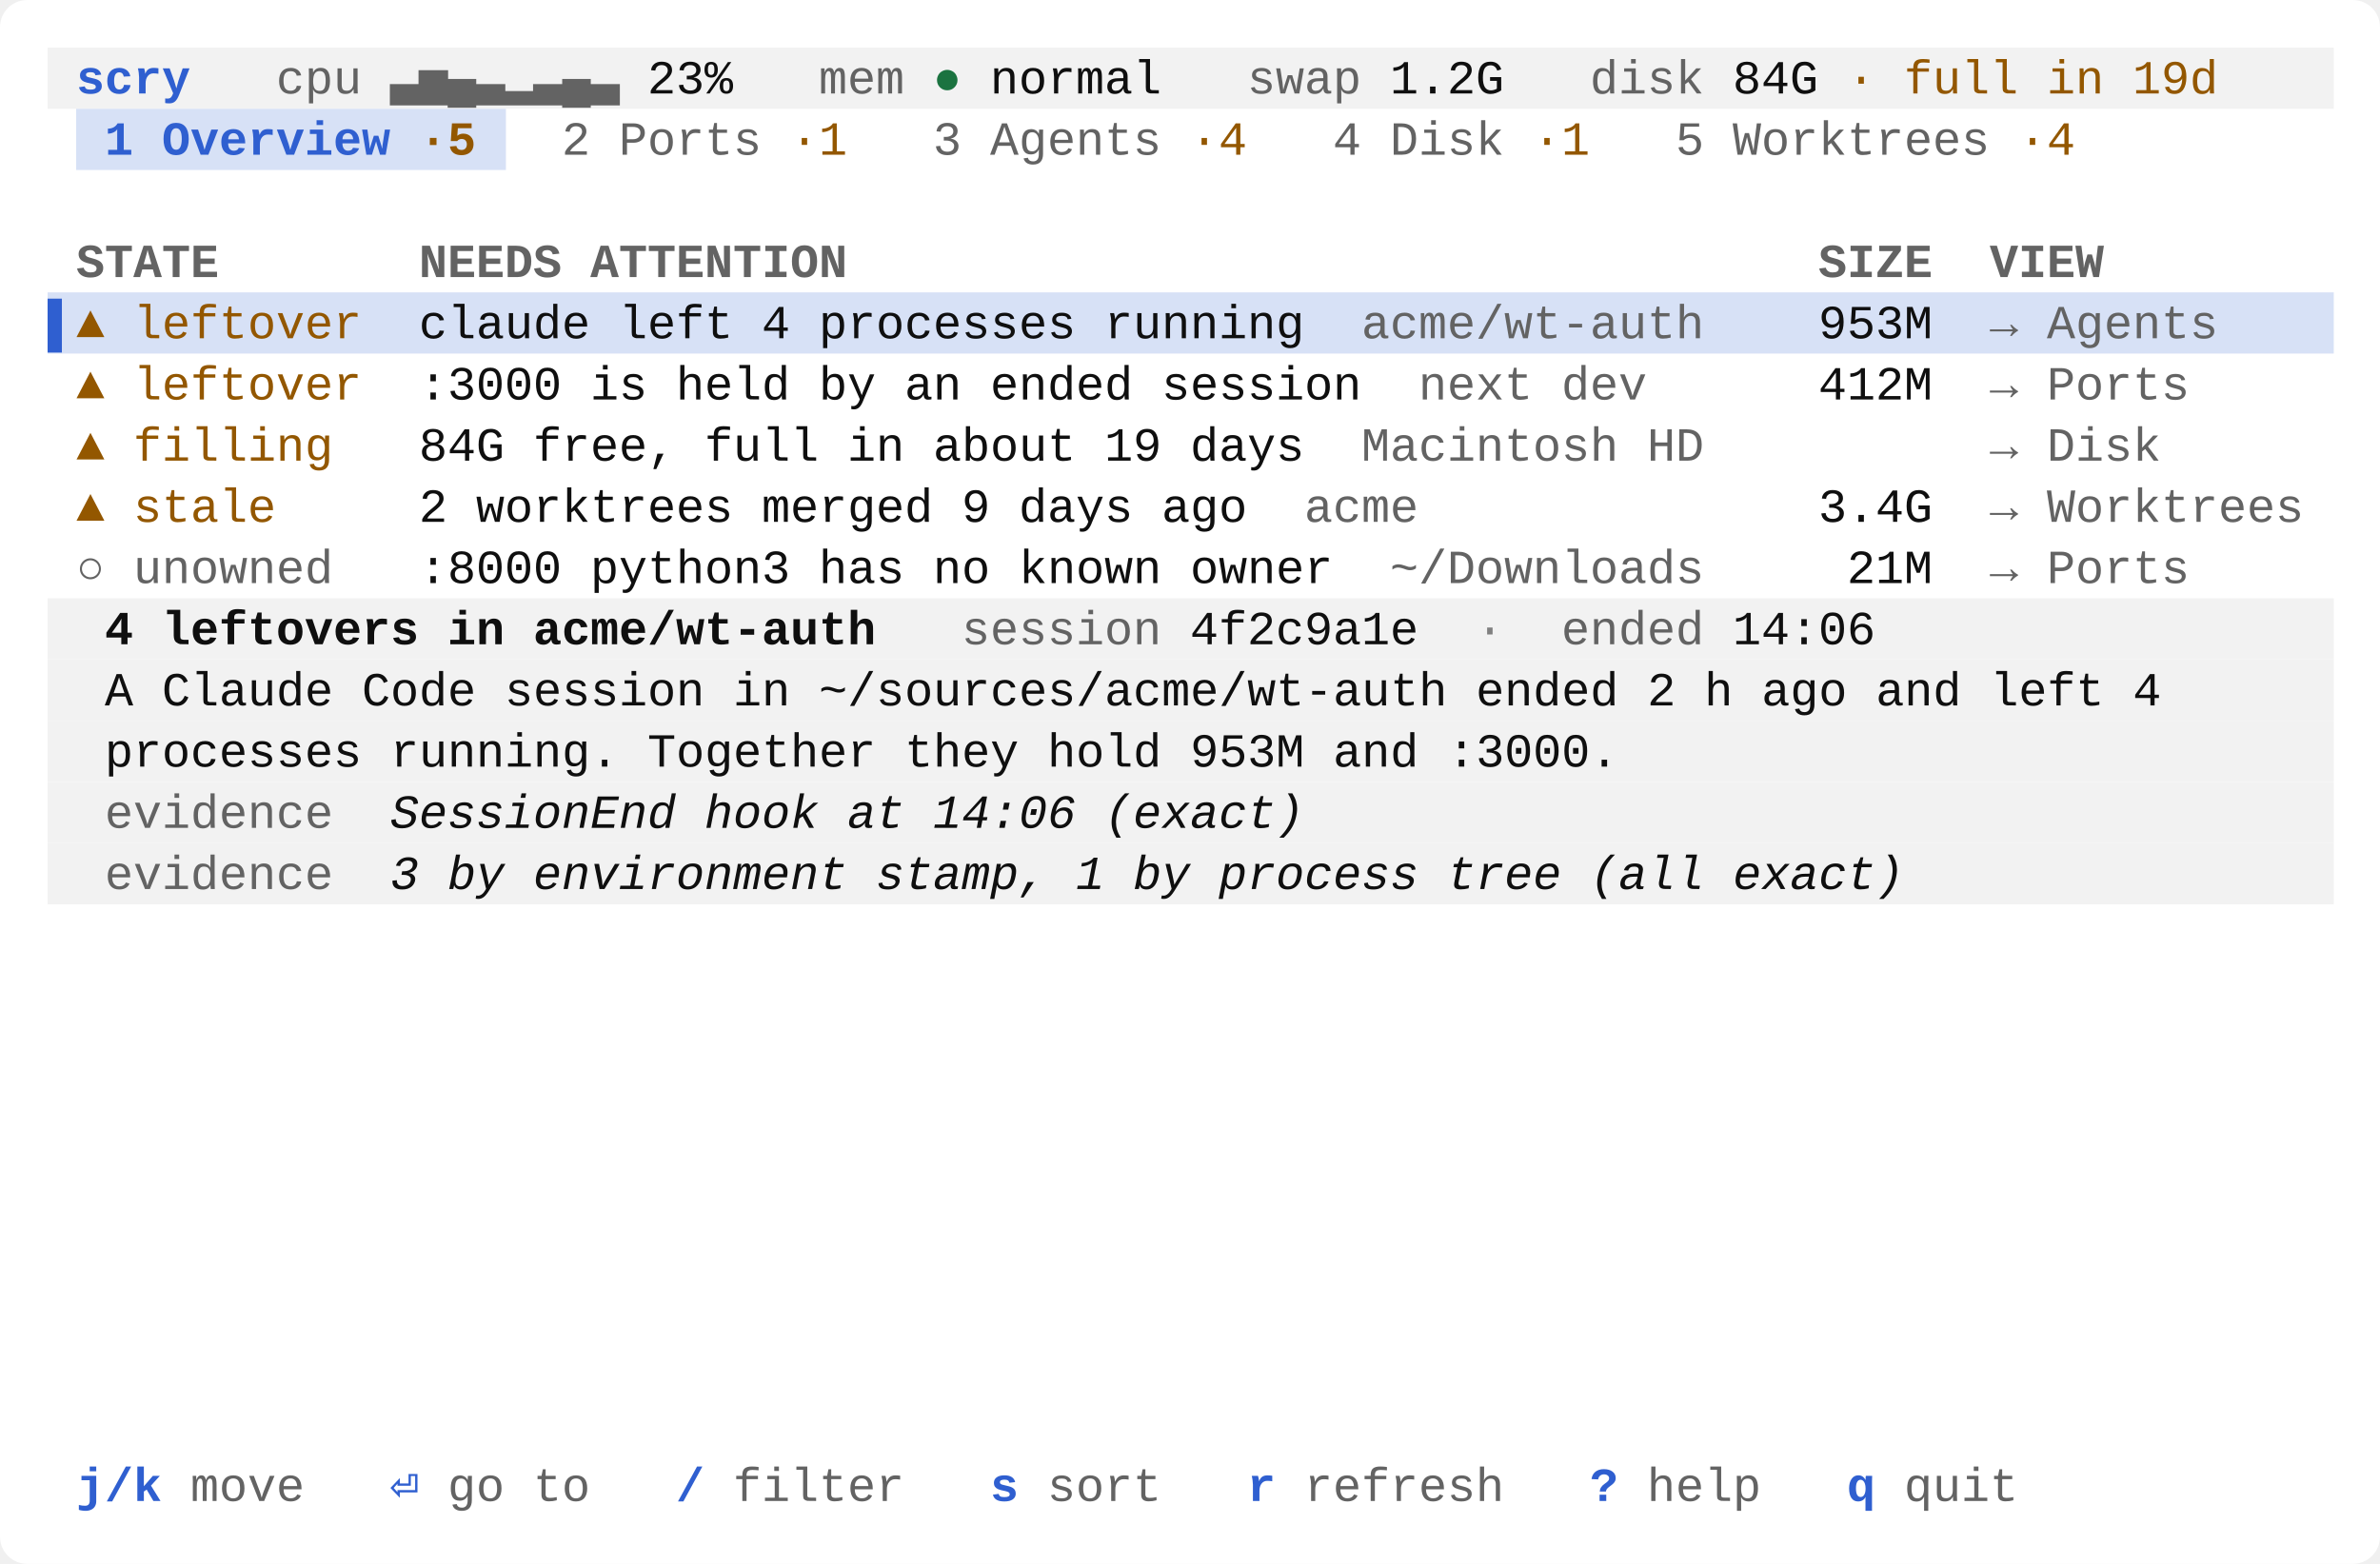
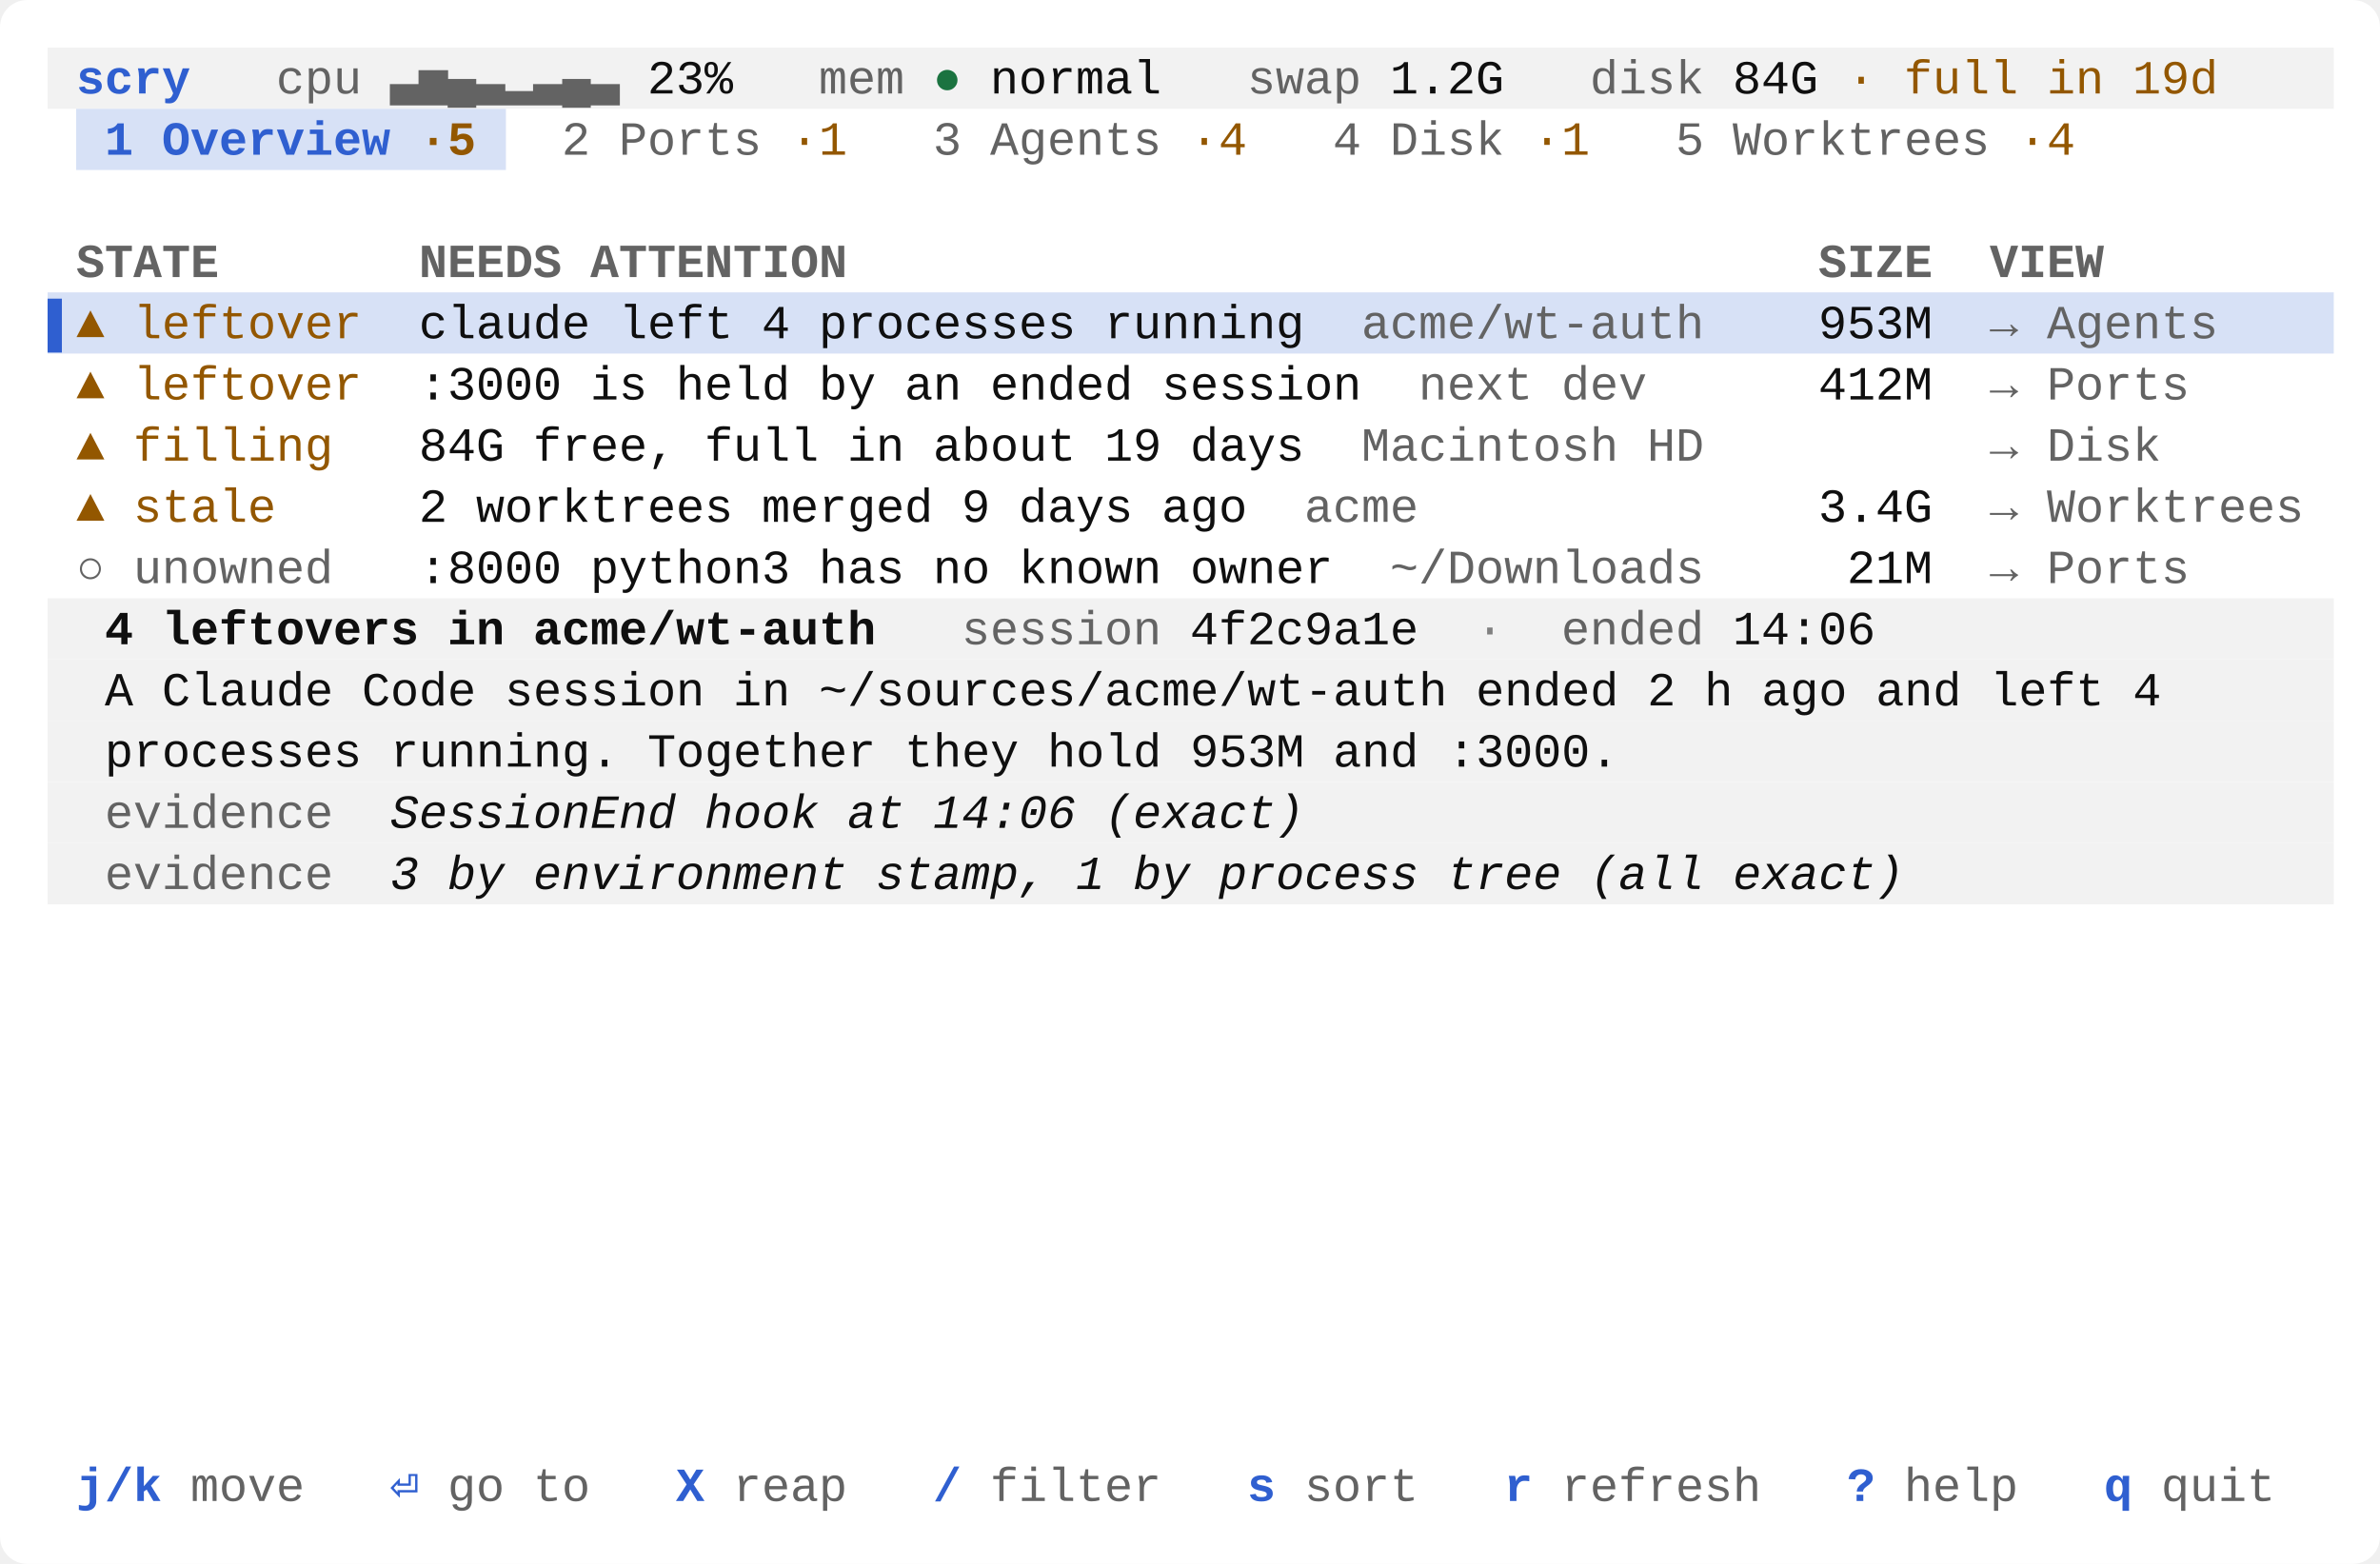
<svg xmlns="http://www.w3.org/2000/svg" width="700" height="460" viewBox="0 0 700 460">
  <style>text{font-family:ui-monospace,SFMono-Regular,"SF Mono",Menlo,Consolas,"Liberation Mono","DejaVu Sans Mono",monospace;font-size:14px;white-space:pre}</style>
  <rect width="700" height="460" rx="8" fill="#ffffff" />
  <g transform="translate(14 14)">
    <rect x="0.0" y="0" width="672.4" height="18" fill="#f2f2f2" />
    <text x="8.4" y="13.5" fill="#2f5fd0" textLength="33.6" lengthAdjust="spacingAndGlyphs" xml:space="preserve" font-weight="700">scry</text>
    <text x="67.2" y="13.5" fill="#636363" textLength="100.8" lengthAdjust="spacingAndGlyphs" xml:space="preserve">cpu ▃▅▄▃▂▃▄▃</text>
    <text x="176.4" y="13.5" fill="#0f0f0f" textLength="25.2" lengthAdjust="spacingAndGlyphs" xml:space="preserve">23%</text>
    <text x="226.8" y="13.5" fill="#636363" textLength="25.2" lengthAdjust="spacingAndGlyphs" xml:space="preserve">mem</text>
    <text x="260.4" y="13.5" fill="#1b7340" textLength="8.4" lengthAdjust="spacingAndGlyphs" xml:space="preserve">●</text>
    <text x="277.2" y="13.5" fill="#0f0f0f" textLength="50.4" lengthAdjust="spacingAndGlyphs" xml:space="preserve">normal</text>
    <text x="352.8" y="13.5" fill="#636363" textLength="33.6" lengthAdjust="spacingAndGlyphs" xml:space="preserve">swap</text>
    <text x="394.8" y="13.5" fill="#0f0f0f" textLength="33.6" lengthAdjust="spacingAndGlyphs" xml:space="preserve">1.2G</text>
    <text x="453.6" y="13.5" fill="#636363" textLength="33.6" lengthAdjust="spacingAndGlyphs" xml:space="preserve">disk</text>
    <text x="495.6" y="13.5" fill="#0f0f0f" textLength="25.2" lengthAdjust="spacingAndGlyphs" xml:space="preserve">84G</text>
    <text x="529.2" y="13.5" fill="#935700" textLength="109.2" lengthAdjust="spacingAndGlyphs" xml:space="preserve">· full in 19d</text>
    <rect x="8.4" y="18" width="126.4" height="18" fill="#d7e1f6" />
    <text x="16.8" y="31.5" fill="#2f5fd0" textLength="84.0" lengthAdjust="spacingAndGlyphs" xml:space="preserve" font-weight="700">1 Overview</text>
    <text x="109.2" y="31.5" fill="#935700" textLength="16.8" lengthAdjust="spacingAndGlyphs" xml:space="preserve" font-weight="700">·5</text>
    <text x="151.2" y="31.5" fill="#636363" textLength="58.8" lengthAdjust="spacingAndGlyphs" xml:space="preserve">2 Ports</text>
    <text x="218.4" y="31.5" fill="#935700" textLength="16.8" lengthAdjust="spacingAndGlyphs" xml:space="preserve">·1</text>
    <text x="260.4" y="31.5" fill="#636363" textLength="67.2" lengthAdjust="spacingAndGlyphs" xml:space="preserve">3 Agents</text>
    <text x="336.0" y="31.5" fill="#935700" textLength="16.8" lengthAdjust="spacingAndGlyphs" xml:space="preserve">·4</text>
    <text x="378.0" y="31.5" fill="#636363" textLength="50.4" lengthAdjust="spacingAndGlyphs" xml:space="preserve">4 Disk</text>
    <text x="436.8" y="31.5" fill="#935700" textLength="16.8" lengthAdjust="spacingAndGlyphs" xml:space="preserve">·1</text>
    <text x="478.8" y="31.5" fill="#636363" textLength="92.4" lengthAdjust="spacingAndGlyphs" xml:space="preserve">5 Worktrees</text>
    <text x="579.6" y="31.5" fill="#935700" textLength="16.8" lengthAdjust="spacingAndGlyphs" xml:space="preserve">·4</text>
    <text x="8.4" y="67.5" fill="#636363" textLength="42.0" lengthAdjust="spacingAndGlyphs" xml:space="preserve" font-weight="700">STATE</text>
    <text x="109.2" y="67.5" fill="#636363" textLength="126.0" lengthAdjust="spacingAndGlyphs" xml:space="preserve" font-weight="700">NEEDS ATTENTION</text>
    <text x="520.8" y="67.5" fill="#636363" textLength="33.6" lengthAdjust="spacingAndGlyphs" xml:space="preserve" font-weight="700">SIZE</text>
    <text x="571.2" y="67.5" fill="#636363" textLength="33.6" lengthAdjust="spacingAndGlyphs" xml:space="preserve" font-weight="700">VIEW</text>
    <rect x="0.0" y="72" width="672.4" height="18" fill="#d7e1f6" />
    <text x="0.0" y="85.5" fill="#2f5fd0" textLength="8.4" lengthAdjust="spacingAndGlyphs" xml:space="preserve">▌</text>
    <text x="8.4" y="85.5" fill="#935700" textLength="84.0" lengthAdjust="spacingAndGlyphs" xml:space="preserve">▲ leftover</text>
    <text x="109.2" y="85.5" fill="#0f0f0f" textLength="260.4" lengthAdjust="spacingAndGlyphs" xml:space="preserve">claude left 4 processes running</text>
    <text x="386.4" y="85.5" fill="#636363" textLength="100.8" lengthAdjust="spacingAndGlyphs" xml:space="preserve">acme/wt-auth</text>
    <text x="520.8" y="85.5" fill="#0f0f0f" textLength="33.6" lengthAdjust="spacingAndGlyphs" xml:space="preserve">953M</text>
    <text x="571.2" y="85.5" fill="#636363" textLength="67.2" lengthAdjust="spacingAndGlyphs" xml:space="preserve">→ Agents</text>
    <text x="8.4" y="103.5" fill="#935700" textLength="84.0" lengthAdjust="spacingAndGlyphs" xml:space="preserve">▲ leftover</text>
    <text x="109.2" y="103.5" fill="#0f0f0f" textLength="277.2" lengthAdjust="spacingAndGlyphs" xml:space="preserve">:3000 is held by an ended session</text>
    <text x="403.2" y="103.5" fill="#636363" textLength="67.2" lengthAdjust="spacingAndGlyphs" xml:space="preserve">next dev</text>
    <text x="520.8" y="103.5" fill="#0f0f0f" textLength="33.6" lengthAdjust="spacingAndGlyphs" xml:space="preserve">412M</text>
    <text x="571.2" y="103.5" fill="#636363" textLength="58.8" lengthAdjust="spacingAndGlyphs" xml:space="preserve">→ Ports</text>
    <text x="8.4" y="121.5" fill="#935700" textLength="75.6" lengthAdjust="spacingAndGlyphs" xml:space="preserve">▲ filling</text>
    <text x="109.2" y="121.5" fill="#0f0f0f" textLength="260.4" lengthAdjust="spacingAndGlyphs" xml:space="preserve">84G free, full in about 19 days</text>
    <text x="386.4" y="121.5" fill="#636363" textLength="100.8" lengthAdjust="spacingAndGlyphs" xml:space="preserve">Macintosh HD</text>
    <text x="571.2" y="121.5" fill="#636363" textLength="50.4" lengthAdjust="spacingAndGlyphs" xml:space="preserve">→ Disk</text>
    <text x="8.4" y="139.5" fill="#935700" textLength="58.8" lengthAdjust="spacingAndGlyphs" xml:space="preserve">▲ stale</text>
    <text x="109.2" y="139.5" fill="#0f0f0f" textLength="243.6" lengthAdjust="spacingAndGlyphs" xml:space="preserve">2 worktrees merged 9 days ago</text>
    <text x="369.6" y="139.5" fill="#636363" textLength="33.6" lengthAdjust="spacingAndGlyphs" xml:space="preserve">acme</text>
    <text x="520.8" y="139.5" fill="#0f0f0f" textLength="33.6" lengthAdjust="spacingAndGlyphs" xml:space="preserve">3.4G</text>
    <text x="571.2" y="139.5" fill="#636363" textLength="92.4" lengthAdjust="spacingAndGlyphs" xml:space="preserve">→ Worktrees</text>
    <text x="8.4" y="157.5" fill="#636363" textLength="75.6" lengthAdjust="spacingAndGlyphs" xml:space="preserve">○ unowned</text>
    <text x="109.2" y="157.5" fill="#0f0f0f" textLength="268.8" lengthAdjust="spacingAndGlyphs" xml:space="preserve">:8000 python3 has no known owner</text>
    <text x="394.8" y="157.5" fill="#636363" textLength="92.4" lengthAdjust="spacingAndGlyphs" xml:space="preserve">~/Downloads</text>
    <text x="529.2" y="157.5" fill="#0f0f0f" textLength="25.2" lengthAdjust="spacingAndGlyphs" xml:space="preserve">21M</text>
    <text x="571.2" y="157.5" fill="#636363" textLength="58.8" lengthAdjust="spacingAndGlyphs" xml:space="preserve">→ Ports</text>
    <rect x="0.0" y="162" width="672.4" height="18" fill="#f2f2f2" />
    <text x="16.8" y="175.5" fill="#0f0f0f" textLength="226.8" lengthAdjust="spacingAndGlyphs" xml:space="preserve" font-weight="700">4 leftovers in acme/wt-auth</text>
    <text x="268.8" y="175.5" fill="#636363" textLength="58.8" lengthAdjust="spacingAndGlyphs" xml:space="preserve">session</text>
    <text x="336.0" y="175.5" fill="#0f0f0f" textLength="67.2" lengthAdjust="spacingAndGlyphs" xml:space="preserve">4f2c9a1e</text>
    <text x="420.0" y="175.5" fill="#808080" textLength="8.4" lengthAdjust="spacingAndGlyphs" xml:space="preserve">·</text>
    <text x="445.2" y="175.5" fill="#636363" textLength="42.0" lengthAdjust="spacingAndGlyphs" xml:space="preserve">ended</text>
    <text x="495.6" y="175.5" fill="#0f0f0f" textLength="42.0" lengthAdjust="spacingAndGlyphs" xml:space="preserve">14:06</text>
    <rect x="0.0" y="180" width="672.4" height="18" fill="#f2f2f2" />
    <text x="16.8" y="193.5" fill="#0f0f0f" textLength="604.8" lengthAdjust="spacingAndGlyphs" xml:space="preserve">A Claude Code session in ~/sources/acme/wt-auth ended 2 h ago and left 4</text>
    <rect x="0.0" y="198" width="672.4" height="18" fill="#f2f2f2" />
    <text x="16.8" y="211.5" fill="#0f0f0f" textLength="445.2" lengthAdjust="spacingAndGlyphs" xml:space="preserve">processes running. Together they hold 953M and :3000.</text>
    <rect x="0.0" y="216" width="672.4" height="18" fill="#f2f2f2" />
    <text x="16.8" y="229.5" fill="#636363" textLength="67.2" lengthAdjust="spacingAndGlyphs" xml:space="preserve">evidence</text>
    <text x="100.8" y="229.5" fill="#0f0f0f" textLength="268.8" lengthAdjust="spacingAndGlyphs" xml:space="preserve" font-style="italic">SessionEnd hook at 14:06 (exact)</text>
    <rect x="0.0" y="234" width="672.4" height="18" fill="#f2f2f2" />
    <text x="16.8" y="247.5" fill="#636363" textLength="67.2" lengthAdjust="spacingAndGlyphs" xml:space="preserve">evidence</text>
    <text x="100.8" y="247.5" fill="#0f0f0f" textLength="445.2" lengthAdjust="spacingAndGlyphs" xml:space="preserve" font-style="italic">3 by environment stamp, 1 by process tree (all exact)</text>
    <text x="8.4" y="427.5" fill="#2f5fd0" textLength="25.2" lengthAdjust="spacingAndGlyphs" xml:space="preserve" font-weight="700">j/k</text>
    <text x="42.0" y="427.5" fill="#636363" textLength="33.6" lengthAdjust="spacingAndGlyphs" xml:space="preserve">move</text>
    <text x="100.8" y="427.5" fill="#2f5fd0" textLength="8.4" lengthAdjust="spacingAndGlyphs" xml:space="preserve" font-weight="700">⏎</text>
    <text x="117.6" y="427.5" fill="#636363" textLength="42.0" lengthAdjust="spacingAndGlyphs" xml:space="preserve">go to</text>
-     <text x="184.8" y="427.5" fill="#2f5fd0" textLength="8.4" lengthAdjust="spacingAndGlyphs" xml:space="preserve" font-weight="700">/</text>
-     <text x="201.6" y="427.5" fill="#636363" textLength="50.4" lengthAdjust="spacingAndGlyphs" xml:space="preserve">filter</text>
-     <text x="277.2" y="427.5" fill="#2f5fd0" textLength="8.4" lengthAdjust="spacingAndGlyphs" xml:space="preserve" font-weight="700">s</text>
-     <text x="294.0" y="427.5" fill="#636363" textLength="33.6" lengthAdjust="spacingAndGlyphs" xml:space="preserve">sort</text>
-     <text x="352.8" y="427.5" fill="#2f5fd0" textLength="8.4" lengthAdjust="spacingAndGlyphs" xml:space="preserve" font-weight="700">r</text>
-     <text x="369.6" y="427.5" fill="#636363" textLength="58.8" lengthAdjust="spacingAndGlyphs" xml:space="preserve">refresh</text>
-     <text x="453.6" y="427.5" fill="#2f5fd0" textLength="8.4" lengthAdjust="spacingAndGlyphs" xml:space="preserve" font-weight="700">?</text>
-     <text x="470.4" y="427.5" fill="#636363" textLength="33.6" lengthAdjust="spacingAndGlyphs" xml:space="preserve">help</text>
-     <text x="529.2" y="427.5" fill="#2f5fd0" textLength="8.4" lengthAdjust="spacingAndGlyphs" xml:space="preserve" font-weight="700">q</text>
-     <text x="546.0" y="427.5" fill="#636363" textLength="33.6" lengthAdjust="spacingAndGlyphs" xml:space="preserve">quit</text>
+     <text x="184.8" y="427.5" fill="#2f5fd0" textLength="8.4" lengthAdjust="spacingAndGlyphs" xml:space="preserve" font-weight="700">X</text>
+     <text x="201.6" y="427.5" fill="#636363" textLength="33.6" lengthAdjust="spacingAndGlyphs" xml:space="preserve">reap</text>
+     <text x="260.4" y="427.5" fill="#2f5fd0" textLength="8.4" lengthAdjust="spacingAndGlyphs" xml:space="preserve" font-weight="700">/</text>
+     <text x="277.2" y="427.5" fill="#636363" textLength="50.4" lengthAdjust="spacingAndGlyphs" xml:space="preserve">filter</text>
+     <text x="352.8" y="427.5" fill="#2f5fd0" textLength="8.4" lengthAdjust="spacingAndGlyphs" xml:space="preserve" font-weight="700">s</text>
+     <text x="369.6" y="427.5" fill="#636363" textLength="33.6" lengthAdjust="spacingAndGlyphs" xml:space="preserve">sort</text>
+     <text x="428.4" y="427.5" fill="#2f5fd0" textLength="8.4" lengthAdjust="spacingAndGlyphs" xml:space="preserve" font-weight="700">r</text>
+     <text x="445.2" y="427.5" fill="#636363" textLength="58.8" lengthAdjust="spacingAndGlyphs" xml:space="preserve">refresh</text>
+     <text x="529.2" y="427.5" fill="#2f5fd0" textLength="8.4" lengthAdjust="spacingAndGlyphs" xml:space="preserve" font-weight="700">?</text>
+     <text x="546.0" y="427.5" fill="#636363" textLength="33.6" lengthAdjust="spacingAndGlyphs" xml:space="preserve">help</text>
+     <text x="604.8" y="427.5" fill="#2f5fd0" textLength="8.4" lengthAdjust="spacingAndGlyphs" xml:space="preserve" font-weight="700">q</text>
+     <text x="621.6" y="427.5" fill="#636363" textLength="33.6" lengthAdjust="spacingAndGlyphs" xml:space="preserve">quit</text>
  </g>
</svg>
